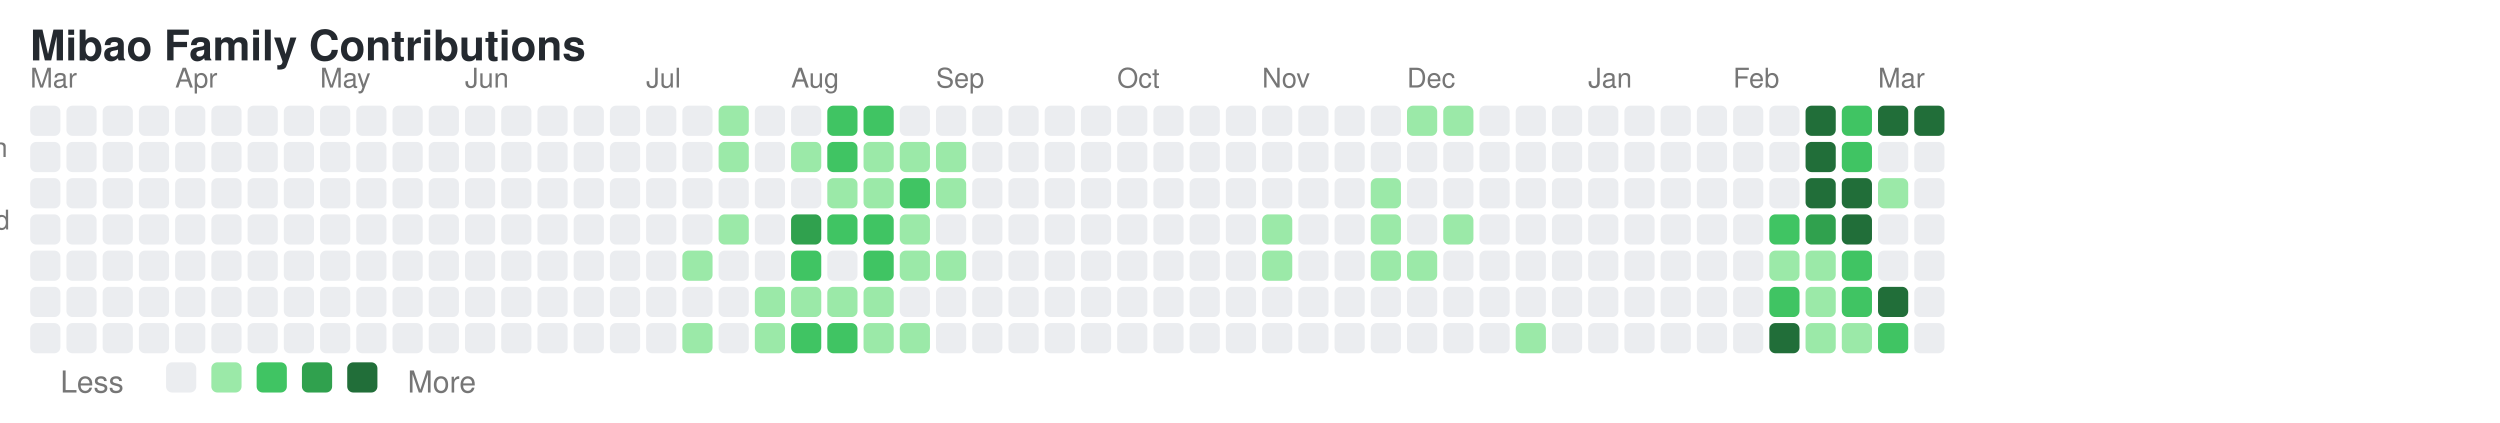
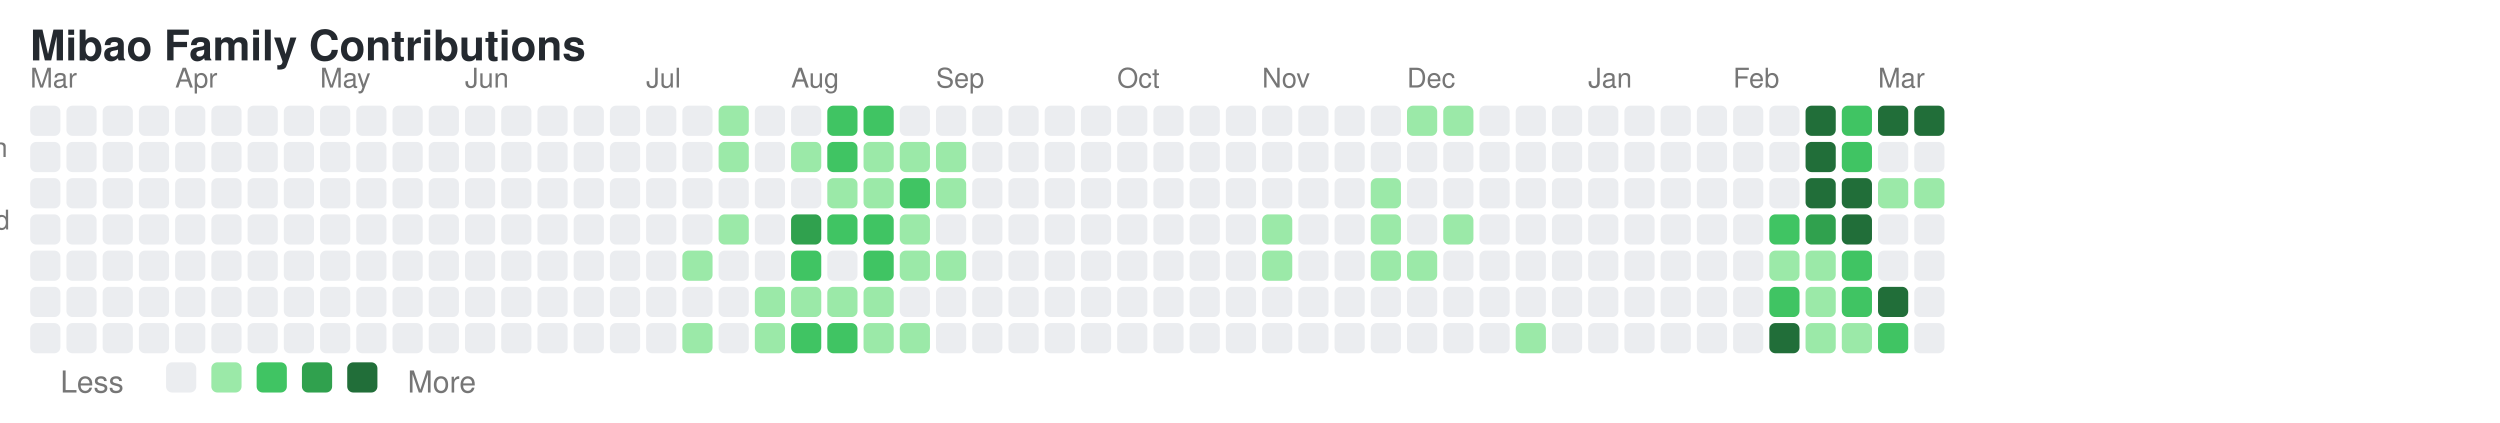
<svg xmlns="http://www.w3.org/2000/svg" width="828" height="140">
  <text x="10" y="20" font-family="-apple-system, BlinkMacSystemFont, Segoe UI, Helvetica, Arial, sans-serif" font-size="14" font-weight="600" fill="#24292f">Mibao Family Contributions</text>
  <g transform="translate(10, 35)">
    <text x="0" y="-6" font-family="-apple-system, BlinkMacSystemFont, Segoe UI, Helvetica, Arial, sans-serif" font-size="9" fill="#767676">Mar</text>
    <text x="48" y="-6" font-family="-apple-system, BlinkMacSystemFont, Segoe UI, Helvetica, Arial, sans-serif" font-size="9" fill="#767676">Apr</text>
    <text x="96" y="-6" font-family="-apple-system, BlinkMacSystemFont, Segoe UI, Helvetica, Arial, sans-serif" font-size="9" fill="#767676">May</text>
    <text x="144" y="-6" font-family="-apple-system, BlinkMacSystemFont, Segoe UI, Helvetica, Arial, sans-serif" font-size="9" fill="#767676">Jun</text>
    <text x="204" y="-6" font-family="-apple-system, BlinkMacSystemFont, Segoe UI, Helvetica, Arial, sans-serif" font-size="9" fill="#767676">Jul</text>
    <text x="252" y="-6" font-family="-apple-system, BlinkMacSystemFont, Segoe UI, Helvetica, Arial, sans-serif" font-size="9" fill="#767676">Aug</text>
    <text x="300" y="-6" font-family="-apple-system, BlinkMacSystemFont, Segoe UI, Helvetica, Arial, sans-serif" font-size="9" fill="#767676">Sep</text>
    <text x="360" y="-6" font-family="-apple-system, BlinkMacSystemFont, Segoe UI, Helvetica, Arial, sans-serif" font-size="9" fill="#767676">Oct</text>
    <text x="408" y="-6" font-family="-apple-system, BlinkMacSystemFont, Segoe UI, Helvetica, Arial, sans-serif" font-size="9" fill="#767676">Nov</text>
    <text x="456" y="-6" font-family="-apple-system, BlinkMacSystemFont, Segoe UI, Helvetica, Arial, sans-serif" font-size="9" fill="#767676">Dec</text>
    <text x="516" y="-6" font-family="-apple-system, BlinkMacSystemFont, Segoe UI, Helvetica, Arial, sans-serif" font-size="9" fill="#767676">Jan</text>
    <text x="564" y="-6" font-family="-apple-system, BlinkMacSystemFont, Segoe UI, Helvetica, Arial, sans-serif" font-size="9" fill="#767676">Feb</text>
    <text x="612" y="-6" font-family="-apple-system, BlinkMacSystemFont, Segoe UI, Helvetica, Arial, sans-serif" font-size="9" fill="#767676">Mar</text>
    <text x="-25" y="17.0" font-family="-apple-system, BlinkMacSystemFont, Segoe UI, Helvetica, Arial, sans-serif" font-size="9" fill="#767676">Mon</text>
    <text x="-25" y="41.0" font-family="-apple-system, BlinkMacSystemFont, Segoe UI, Helvetica, Arial, sans-serif" font-size="9" fill="#767676">Wed</text>
    <text x="-25" y="65.0" font-family="-apple-system, BlinkMacSystemFont, Segoe UI, Helvetica, Arial, sans-serif" font-size="9" fill="#767676">Fri</text>
    <rect x="0" y="0" width="10" height="10" fill="#ebedf0" rx="2" />
    <rect x="0" y="12" width="10" height="10" fill="#ebedf0" rx="2" />
    <rect x="0" y="24" width="10" height="10" fill="#ebedf0" rx="2" />
    <rect x="0" y="36" width="10" height="10" fill="#ebedf0" rx="2" />
    <rect x="0" y="48" width="10" height="10" fill="#ebedf0" rx="2" />
    <rect x="0" y="60" width="10" height="10" fill="#ebedf0" rx="2" />
    <rect x="0" y="72" width="10" height="10" fill="#ebedf0" rx="2" />
    <rect x="12" y="0" width="10" height="10" fill="#ebedf0" rx="2" />
    <rect x="12" y="12" width="10" height="10" fill="#ebedf0" rx="2" />
    <rect x="12" y="24" width="10" height="10" fill="#ebedf0" rx="2" />
    <rect x="12" y="36" width="10" height="10" fill="#ebedf0" rx="2" />
    <rect x="12" y="48" width="10" height="10" fill="#ebedf0" rx="2" />
    <rect x="12" y="60" width="10" height="10" fill="#ebedf0" rx="2" />
    <rect x="12" y="72" width="10" height="10" fill="#ebedf0" rx="2" />
    <rect x="24" y="0" width="10" height="10" fill="#ebedf0" rx="2" />
    <rect x="24" y="12" width="10" height="10" fill="#ebedf0" rx="2" />
    <rect x="24" y="24" width="10" height="10" fill="#ebedf0" rx="2" />
    <rect x="24" y="36" width="10" height="10" fill="#ebedf0" rx="2" />
    <rect x="24" y="48" width="10" height="10" fill="#ebedf0" rx="2" />
    <rect x="24" y="60" width="10" height="10" fill="#ebedf0" rx="2" />
    <rect x="24" y="72" width="10" height="10" fill="#ebedf0" rx="2" />
    <rect x="36" y="0" width="10" height="10" fill="#ebedf0" rx="2" />
    <rect x="36" y="12" width="10" height="10" fill="#ebedf0" rx="2" />
    <rect x="36" y="24" width="10" height="10" fill="#ebedf0" rx="2" />
    <rect x="36" y="36" width="10" height="10" fill="#ebedf0" rx="2" />
    <rect x="36" y="48" width="10" height="10" fill="#ebedf0" rx="2" />
    <rect x="36" y="60" width="10" height="10" fill="#ebedf0" rx="2" />
    <rect x="36" y="72" width="10" height="10" fill="#ebedf0" rx="2" />
    <rect x="48" y="0" width="10" height="10" fill="#ebedf0" rx="2" />
    <rect x="48" y="12" width="10" height="10" fill="#ebedf0" rx="2" />
    <rect x="48" y="24" width="10" height="10" fill="#ebedf0" rx="2" />
    <rect x="48" y="36" width="10" height="10" fill="#ebedf0" rx="2" />
    <rect x="48" y="48" width="10" height="10" fill="#ebedf0" rx="2" />
    <rect x="48" y="60" width="10" height="10" fill="#ebedf0" rx="2" />
    <rect x="48" y="72" width="10" height="10" fill="#ebedf0" rx="2" />
    <rect x="60" y="0" width="10" height="10" fill="#ebedf0" rx="2" />
    <rect x="60" y="12" width="10" height="10" fill="#ebedf0" rx="2" />
    <rect x="60" y="24" width="10" height="10" fill="#ebedf0" rx="2" />
    <rect x="60" y="36" width="10" height="10" fill="#ebedf0" rx="2" />
    <rect x="60" y="48" width="10" height="10" fill="#ebedf0" rx="2" />
    <rect x="60" y="60" width="10" height="10" fill="#ebedf0" rx="2" />
    <rect x="60" y="72" width="10" height="10" fill="#ebedf0" rx="2" />
    <rect x="72" y="0" width="10" height="10" fill="#ebedf0" rx="2" />
    <rect x="72" y="12" width="10" height="10" fill="#ebedf0" rx="2" />
    <rect x="72" y="24" width="10" height="10" fill="#ebedf0" rx="2" />
    <rect x="72" y="36" width="10" height="10" fill="#ebedf0" rx="2" />
    <rect x="72" y="48" width="10" height="10" fill="#ebedf0" rx="2" />
    <rect x="72" y="60" width="10" height="10" fill="#ebedf0" rx="2" />
    <rect x="72" y="72" width="10" height="10" fill="#ebedf0" rx="2" />
    <rect x="84" y="0" width="10" height="10" fill="#ebedf0" rx="2" />
    <rect x="84" y="12" width="10" height="10" fill="#ebedf0" rx="2" />
    <rect x="84" y="24" width="10" height="10" fill="#ebedf0" rx="2" />
    <rect x="84" y="36" width="10" height="10" fill="#ebedf0" rx="2" />
    <rect x="84" y="48" width="10" height="10" fill="#ebedf0" rx="2" />
    <rect x="84" y="60" width="10" height="10" fill="#ebedf0" rx="2" />
    <rect x="84" y="72" width="10" height="10" fill="#ebedf0" rx="2" />
    <rect x="96" y="0" width="10" height="10" fill="#ebedf0" rx="2" />
    <rect x="96" y="12" width="10" height="10" fill="#ebedf0" rx="2" />
    <rect x="96" y="24" width="10" height="10" fill="#ebedf0" rx="2" />
    <rect x="96" y="36" width="10" height="10" fill="#ebedf0" rx="2" />
    <rect x="96" y="48" width="10" height="10" fill="#ebedf0" rx="2" />
    <rect x="96" y="60" width="10" height="10" fill="#ebedf0" rx="2" />
    <rect x="96" y="72" width="10" height="10" fill="#ebedf0" rx="2" />
    <rect x="108" y="0" width="10" height="10" fill="#ebedf0" rx="2" />
    <rect x="108" y="12" width="10" height="10" fill="#ebedf0" rx="2" />
    <rect x="108" y="24" width="10" height="10" fill="#ebedf0" rx="2" />
    <rect x="108" y="36" width="10" height="10" fill="#ebedf0" rx="2" />
    <rect x="108" y="48" width="10" height="10" fill="#ebedf0" rx="2" />
    <rect x="108" y="60" width="10" height="10" fill="#ebedf0" rx="2" />
    <rect x="108" y="72" width="10" height="10" fill="#ebedf0" rx="2" />
    <rect x="120" y="0" width="10" height="10" fill="#ebedf0" rx="2" />
    <rect x="120" y="12" width="10" height="10" fill="#ebedf0" rx="2" />
    <rect x="120" y="24" width="10" height="10" fill="#ebedf0" rx="2" />
    <rect x="120" y="36" width="10" height="10" fill="#ebedf0" rx="2" />
    <rect x="120" y="48" width="10" height="10" fill="#ebedf0" rx="2" />
    <rect x="120" y="60" width="10" height="10" fill="#ebedf0" rx="2" />
    <rect x="120" y="72" width="10" height="10" fill="#ebedf0" rx="2" />
    <rect x="132" y="0" width="10" height="10" fill="#ebedf0" rx="2" />
    <rect x="132" y="12" width="10" height="10" fill="#ebedf0" rx="2" />
    <rect x="132" y="24" width="10" height="10" fill="#ebedf0" rx="2" />
    <rect x="132" y="36" width="10" height="10" fill="#ebedf0" rx="2" />
    <rect x="132" y="48" width="10" height="10" fill="#ebedf0" rx="2" />
    <rect x="132" y="60" width="10" height="10" fill="#ebedf0" rx="2" />
    <rect x="132" y="72" width="10" height="10" fill="#ebedf0" rx="2" />
    <rect x="144" y="0" width="10" height="10" fill="#ebedf0" rx="2" />
    <rect x="144" y="12" width="10" height="10" fill="#ebedf0" rx="2" />
    <rect x="144" y="24" width="10" height="10" fill="#ebedf0" rx="2" />
    <rect x="144" y="36" width="10" height="10" fill="#ebedf0" rx="2" />
    <rect x="144" y="48" width="10" height="10" fill="#ebedf0" rx="2" />
    <rect x="144" y="60" width="10" height="10" fill="#ebedf0" rx="2" />
    <rect x="144" y="72" width="10" height="10" fill="#ebedf0" rx="2" />
    <rect x="156" y="0" width="10" height="10" fill="#ebedf0" rx="2" />
    <rect x="156" y="12" width="10" height="10" fill="#ebedf0" rx="2" />
    <rect x="156" y="24" width="10" height="10" fill="#ebedf0" rx="2" />
    <rect x="156" y="36" width="10" height="10" fill="#ebedf0" rx="2" />
    <rect x="156" y="48" width="10" height="10" fill="#ebedf0" rx="2" />
    <rect x="156" y="60" width="10" height="10" fill="#ebedf0" rx="2" />
    <rect x="156" y="72" width="10" height="10" fill="#ebedf0" rx="2" />
    <rect x="168" y="0" width="10" height="10" fill="#ebedf0" rx="2" />
    <rect x="168" y="12" width="10" height="10" fill="#ebedf0" rx="2" />
    <rect x="168" y="24" width="10" height="10" fill="#ebedf0" rx="2" />
    <rect x="168" y="36" width="10" height="10" fill="#ebedf0" rx="2" />
    <rect x="168" y="48" width="10" height="10" fill="#ebedf0" rx="2" />
    <rect x="168" y="60" width="10" height="10" fill="#ebedf0" rx="2" />
    <rect x="168" y="72" width="10" height="10" fill="#ebedf0" rx="2" />
    <rect x="180" y="0" width="10" height="10" fill="#ebedf0" rx="2" />
    <rect x="180" y="12" width="10" height="10" fill="#ebedf0" rx="2" />
    <rect x="180" y="24" width="10" height="10" fill="#ebedf0" rx="2" />
    <rect x="180" y="36" width="10" height="10" fill="#ebedf0" rx="2" />
    <rect x="180" y="48" width="10" height="10" fill="#ebedf0" rx="2" />
    <rect x="180" y="60" width="10" height="10" fill="#ebedf0" rx="2" />
    <rect x="180" y="72" width="10" height="10" fill="#ebedf0" rx="2" />
    <rect x="192" y="0" width="10" height="10" fill="#ebedf0" rx="2" />
    <rect x="192" y="12" width="10" height="10" fill="#ebedf0" rx="2" />
    <rect x="192" y="24" width="10" height="10" fill="#ebedf0" rx="2" />
    <rect x="192" y="36" width="10" height="10" fill="#ebedf0" rx="2" />
    <rect x="192" y="48" width="10" height="10" fill="#ebedf0" rx="2" />
    <rect x="192" y="60" width="10" height="10" fill="#ebedf0" rx="2" />
    <rect x="192" y="72" width="10" height="10" fill="#ebedf0" rx="2" />
    <rect x="204" y="0" width="10" height="10" fill="#ebedf0" rx="2" />
    <rect x="204" y="12" width="10" height="10" fill="#ebedf0" rx="2" />
    <rect x="204" y="24" width="10" height="10" fill="#ebedf0" rx="2" />
    <rect x="204" y="36" width="10" height="10" fill="#ebedf0" rx="2" />
    <rect x="204" y="48" width="10" height="10" fill="#ebedf0" rx="2" />
    <rect x="204" y="60" width="10" height="10" fill="#ebedf0" rx="2" />
    <rect x="204" y="72" width="10" height="10" fill="#ebedf0" rx="2" />
    <rect x="216" y="0" width="10" height="10" fill="#ebedf0" rx="2" />
    <rect x="216" y="12" width="10" height="10" fill="#ebedf0" rx="2" />
    <rect x="216" y="24" width="10" height="10" fill="#ebedf0" rx="2" />
    <rect x="216" y="36" width="10" height="10" fill="#ebedf0" rx="2" />
    <rect x="216" y="48" width="10" height="10" fill="#9be9a8" rx="2" />
    <rect x="216" y="60" width="10" height="10" fill="#ebedf0" rx="2" />
    <rect x="216" y="72" width="10" height="10" fill="#9be9a8" rx="2" />
    <rect x="228" y="0" width="10" height="10" fill="#9be9a8" rx="2" />
    <rect x="228" y="12" width="10" height="10" fill="#9be9a8" rx="2" />
    <rect x="228" y="24" width="10" height="10" fill="#ebedf0" rx="2" />
    <rect x="228" y="36" width="10" height="10" fill="#9be9a8" rx="2" />
    <rect x="228" y="48" width="10" height="10" fill="#ebedf0" rx="2" />
    <rect x="228" y="60" width="10" height="10" fill="#ebedf0" rx="2" />
    <rect x="228" y="72" width="10" height="10" fill="#ebedf0" rx="2" />
    <rect x="240" y="0" width="10" height="10" fill="#ebedf0" rx="2" />
    <rect x="240" y="12" width="10" height="10" fill="#ebedf0" rx="2" />
    <rect x="240" y="24" width="10" height="10" fill="#ebedf0" rx="2" />
    <rect x="240" y="36" width="10" height="10" fill="#ebedf0" rx="2" />
    <rect x="240" y="48" width="10" height="10" fill="#ebedf0" rx="2" />
    <rect x="240" y="60" width="10" height="10" fill="#9be9a8" rx="2" />
    <rect x="240" y="72" width="10" height="10" fill="#9be9a8" rx="2" />
    <rect x="252" y="0" width="10" height="10" fill="#ebedf0" rx="2" />
    <rect x="252" y="12" width="10" height="10" fill="#9be9a8" rx="2" />
    <rect x="252" y="24" width="10" height="10" fill="#ebedf0" rx="2" />
    <rect x="252" y="36" width="10" height="10" fill="#30a14e" rx="2" />
    <rect x="252" y="48" width="10" height="10" fill="#40c463" rx="2" />
    <rect x="252" y="60" width="10" height="10" fill="#9be9a8" rx="2" />
    <rect x="252" y="72" width="10" height="10" fill="#40c463" rx="2" />
    <rect x="264" y="0" width="10" height="10" fill="#40c463" rx="2" />
    <rect x="264" y="12" width="10" height="10" fill="#40c463" rx="2" />
    <rect x="264" y="24" width="10" height="10" fill="#9be9a8" rx="2" />
    <rect x="264" y="36" width="10" height="10" fill="#40c463" rx="2" />
    <rect x="264" y="48" width="10" height="10" fill="#ebedf0" rx="2" />
    <rect x="264" y="60" width="10" height="10" fill="#9be9a8" rx="2" />
    <rect x="264" y="72" width="10" height="10" fill="#40c463" rx="2" />
    <rect x="276" y="0" width="10" height="10" fill="#40c463" rx="2" />
    <rect x="276" y="12" width="10" height="10" fill="#9be9a8" rx="2" />
    <rect x="276" y="24" width="10" height="10" fill="#9be9a8" rx="2" />
    <rect x="276" y="36" width="10" height="10" fill="#40c463" rx="2" />
    <rect x="276" y="48" width="10" height="10" fill="#40c463" rx="2" />
    <rect x="276" y="60" width="10" height="10" fill="#9be9a8" rx="2" />
    <rect x="276" y="72" width="10" height="10" fill="#9be9a8" rx="2" />
    <rect x="288" y="0" width="10" height="10" fill="#ebedf0" rx="2" />
    <rect x="288" y="12" width="10" height="10" fill="#9be9a8" rx="2" />
    <rect x="288" y="24" width="10" height="10" fill="#40c463" rx="2" />
    <rect x="288" y="36" width="10" height="10" fill="#9be9a8" rx="2" />
    <rect x="288" y="48" width="10" height="10" fill="#9be9a8" rx="2" />
    <rect x="288" y="60" width="10" height="10" fill="#ebedf0" rx="2" />
    <rect x="288" y="72" width="10" height="10" fill="#9be9a8" rx="2" />
    <rect x="300" y="0" width="10" height="10" fill="#ebedf0" rx="2" />
    <rect x="300" y="12" width="10" height="10" fill="#9be9a8" rx="2" />
    <rect x="300" y="24" width="10" height="10" fill="#9be9a8" rx="2" />
    <rect x="300" y="36" width="10" height="10" fill="#ebedf0" rx="2" />
    <rect x="300" y="48" width="10" height="10" fill="#9be9a8" rx="2" />
    <rect x="300" y="60" width="10" height="10" fill="#ebedf0" rx="2" />
    <rect x="300" y="72" width="10" height="10" fill="#ebedf0" rx="2" />
    <rect x="312" y="0" width="10" height="10" fill="#ebedf0" rx="2" />
    <rect x="312" y="12" width="10" height="10" fill="#ebedf0" rx="2" />
    <rect x="312" y="24" width="10" height="10" fill="#ebedf0" rx="2" />
    <rect x="312" y="36" width="10" height="10" fill="#ebedf0" rx="2" />
    <rect x="312" y="48" width="10" height="10" fill="#ebedf0" rx="2" />
    <rect x="312" y="60" width="10" height="10" fill="#ebedf0" rx="2" />
    <rect x="312" y="72" width="10" height="10" fill="#ebedf0" rx="2" />
    <rect x="324" y="0" width="10" height="10" fill="#ebedf0" rx="2" />
    <rect x="324" y="12" width="10" height="10" fill="#ebedf0" rx="2" />
    <rect x="324" y="24" width="10" height="10" fill="#ebedf0" rx="2" />
    <rect x="324" y="36" width="10" height="10" fill="#ebedf0" rx="2" />
    <rect x="324" y="48" width="10" height="10" fill="#ebedf0" rx="2" />
    <rect x="324" y="60" width="10" height="10" fill="#ebedf0" rx="2" />
    <rect x="324" y="72" width="10" height="10" fill="#ebedf0" rx="2" />
    <rect x="336" y="0" width="10" height="10" fill="#ebedf0" rx="2" />
    <rect x="336" y="12" width="10" height="10" fill="#ebedf0" rx="2" />
    <rect x="336" y="24" width="10" height="10" fill="#ebedf0" rx="2" />
    <rect x="336" y="36" width="10" height="10" fill="#ebedf0" rx="2" />
    <rect x="336" y="48" width="10" height="10" fill="#ebedf0" rx="2" />
    <rect x="336" y="60" width="10" height="10" fill="#ebedf0" rx="2" />
    <rect x="336" y="72" width="10" height="10" fill="#ebedf0" rx="2" />
    <rect x="348" y="0" width="10" height="10" fill="#ebedf0" rx="2" />
    <rect x="348" y="12" width="10" height="10" fill="#ebedf0" rx="2" />
    <rect x="348" y="24" width="10" height="10" fill="#ebedf0" rx="2" />
    <rect x="348" y="36" width="10" height="10" fill="#ebedf0" rx="2" />
    <rect x="348" y="48" width="10" height="10" fill="#ebedf0" rx="2" />
    <rect x="348" y="60" width="10" height="10" fill="#ebedf0" rx="2" />
    <rect x="348" y="72" width="10" height="10" fill="#ebedf0" rx="2" />
    <rect x="360" y="0" width="10" height="10" fill="#ebedf0" rx="2" />
    <rect x="360" y="12" width="10" height="10" fill="#ebedf0" rx="2" />
    <rect x="360" y="24" width="10" height="10" fill="#ebedf0" rx="2" />
    <rect x="360" y="36" width="10" height="10" fill="#ebedf0" rx="2" />
    <rect x="360" y="48" width="10" height="10" fill="#ebedf0" rx="2" />
    <rect x="360" y="60" width="10" height="10" fill="#ebedf0" rx="2" />
    <rect x="360" y="72" width="10" height="10" fill="#ebedf0" rx="2" />
    <rect x="372" y="0" width="10" height="10" fill="#ebedf0" rx="2" />
    <rect x="372" y="12" width="10" height="10" fill="#ebedf0" rx="2" />
    <rect x="372" y="24" width="10" height="10" fill="#ebedf0" rx="2" />
    <rect x="372" y="36" width="10" height="10" fill="#ebedf0" rx="2" />
    <rect x="372" y="48" width="10" height="10" fill="#ebedf0" rx="2" />
    <rect x="372" y="60" width="10" height="10" fill="#ebedf0" rx="2" />
    <rect x="372" y="72" width="10" height="10" fill="#ebedf0" rx="2" />
    <rect x="384" y="0" width="10" height="10" fill="#ebedf0" rx="2" />
    <rect x="384" y="12" width="10" height="10" fill="#ebedf0" rx="2" />
    <rect x="384" y="24" width="10" height="10" fill="#ebedf0" rx="2" />
    <rect x="384" y="36" width="10" height="10" fill="#ebedf0" rx="2" />
    <rect x="384" y="48" width="10" height="10" fill="#ebedf0" rx="2" />
    <rect x="384" y="60" width="10" height="10" fill="#ebedf0" rx="2" />
    <rect x="384" y="72" width="10" height="10" fill="#ebedf0" rx="2" />
    <rect x="396" y="0" width="10" height="10" fill="#ebedf0" rx="2" />
    <rect x="396" y="12" width="10" height="10" fill="#ebedf0" rx="2" />
    <rect x="396" y="24" width="10" height="10" fill="#ebedf0" rx="2" />
    <rect x="396" y="36" width="10" height="10" fill="#ebedf0" rx="2" />
    <rect x="396" y="48" width="10" height="10" fill="#ebedf0" rx="2" />
    <rect x="396" y="60" width="10" height="10" fill="#ebedf0" rx="2" />
    <rect x="396" y="72" width="10" height="10" fill="#ebedf0" rx="2" />
    <rect x="408" y="0" width="10" height="10" fill="#ebedf0" rx="2" />
    <rect x="408" y="12" width="10" height="10" fill="#ebedf0" rx="2" />
    <rect x="408" y="24" width="10" height="10" fill="#ebedf0" rx="2" />
    <rect x="408" y="36" width="10" height="10" fill="#9be9a8" rx="2" />
    <rect x="408" y="48" width="10" height="10" fill="#9be9a8" rx="2" />
    <rect x="408" y="60" width="10" height="10" fill="#ebedf0" rx="2" />
    <rect x="408" y="72" width="10" height="10" fill="#ebedf0" rx="2" />
    <rect x="420" y="0" width="10" height="10" fill="#ebedf0" rx="2" />
    <rect x="420" y="12" width="10" height="10" fill="#ebedf0" rx="2" />
    <rect x="420" y="24" width="10" height="10" fill="#ebedf0" rx="2" />
    <rect x="420" y="36" width="10" height="10" fill="#ebedf0" rx="2" />
    <rect x="420" y="48" width="10" height="10" fill="#ebedf0" rx="2" />
    <rect x="420" y="60" width="10" height="10" fill="#ebedf0" rx="2" />
    <rect x="420" y="72" width="10" height="10" fill="#ebedf0" rx="2" />
    <rect x="432" y="0" width="10" height="10" fill="#ebedf0" rx="2" />
    <rect x="432" y="12" width="10" height="10" fill="#ebedf0" rx="2" />
    <rect x="432" y="24" width="10" height="10" fill="#ebedf0" rx="2" />
    <rect x="432" y="36" width="10" height="10" fill="#ebedf0" rx="2" />
    <rect x="432" y="48" width="10" height="10" fill="#ebedf0" rx="2" />
    <rect x="432" y="60" width="10" height="10" fill="#ebedf0" rx="2" />
    <rect x="432" y="72" width="10" height="10" fill="#ebedf0" rx="2" />
    <rect x="444" y="0" width="10" height="10" fill="#ebedf0" rx="2" />
    <rect x="444" y="12" width="10" height="10" fill="#ebedf0" rx="2" />
    <rect x="444" y="24" width="10" height="10" fill="#9be9a8" rx="2" />
    <rect x="444" y="36" width="10" height="10" fill="#9be9a8" rx="2" />
    <rect x="444" y="48" width="10" height="10" fill="#9be9a8" rx="2" />
    <rect x="444" y="60" width="10" height="10" fill="#ebedf0" rx="2" />
    <rect x="444" y="72" width="10" height="10" fill="#ebedf0" rx="2" />
    <rect x="456" y="0" width="10" height="10" fill="#9be9a8" rx="2" />
    <rect x="456" y="12" width="10" height="10" fill="#ebedf0" rx="2" />
    <rect x="456" y="24" width="10" height="10" fill="#ebedf0" rx="2" />
    <rect x="456" y="36" width="10" height="10" fill="#ebedf0" rx="2" />
    <rect x="456" y="48" width="10" height="10" fill="#9be9a8" rx="2" />
    <rect x="456" y="60" width="10" height="10" fill="#ebedf0" rx="2" />
    <rect x="456" y="72" width="10" height="10" fill="#ebedf0" rx="2" />
    <rect x="468" y="0" width="10" height="10" fill="#9be9a8" rx="2" />
    <rect x="468" y="12" width="10" height="10" fill="#ebedf0" rx="2" />
    <rect x="468" y="24" width="10" height="10" fill="#ebedf0" rx="2" />
    <rect x="468" y="36" width="10" height="10" fill="#9be9a8" rx="2" />
    <rect x="468" y="48" width="10" height="10" fill="#ebedf0" rx="2" />
    <rect x="468" y="60" width="10" height="10" fill="#ebedf0" rx="2" />
    <rect x="468" y="72" width="10" height="10" fill="#ebedf0" rx="2" />
    <rect x="480" y="0" width="10" height="10" fill="#ebedf0" rx="2" />
    <rect x="480" y="12" width="10" height="10" fill="#ebedf0" rx="2" />
    <rect x="480" y="24" width="10" height="10" fill="#ebedf0" rx="2" />
    <rect x="480" y="36" width="10" height="10" fill="#ebedf0" rx="2" />
    <rect x="480" y="48" width="10" height="10" fill="#ebedf0" rx="2" />
    <rect x="480" y="60" width="10" height="10" fill="#ebedf0" rx="2" />
    <rect x="480" y="72" width="10" height="10" fill="#ebedf0" rx="2" />
    <rect x="492" y="0" width="10" height="10" fill="#ebedf0" rx="2" />
    <rect x="492" y="12" width="10" height="10" fill="#ebedf0" rx="2" />
    <rect x="492" y="24" width="10" height="10" fill="#ebedf0" rx="2" />
    <rect x="492" y="36" width="10" height="10" fill="#ebedf0" rx="2" />
    <rect x="492" y="48" width="10" height="10" fill="#ebedf0" rx="2" />
    <rect x="492" y="60" width="10" height="10" fill="#ebedf0" rx="2" />
    <rect x="492" y="72" width="10" height="10" fill="#9be9a8" rx="2" />
    <rect x="504" y="0" width="10" height="10" fill="#ebedf0" rx="2" />
    <rect x="504" y="12" width="10" height="10" fill="#ebedf0" rx="2" />
    <rect x="504" y="24" width="10" height="10" fill="#ebedf0" rx="2" />
    <rect x="504" y="36" width="10" height="10" fill="#ebedf0" rx="2" />
    <rect x="504" y="48" width="10" height="10" fill="#ebedf0" rx="2" />
    <rect x="504" y="60" width="10" height="10" fill="#ebedf0" rx="2" />
    <rect x="504" y="72" width="10" height="10" fill="#ebedf0" rx="2" />
    <rect x="516" y="0" width="10" height="10" fill="#ebedf0" rx="2" />
    <rect x="516" y="12" width="10" height="10" fill="#ebedf0" rx="2" />
    <rect x="516" y="24" width="10" height="10" fill="#ebedf0" rx="2" />
    <rect x="516" y="36" width="10" height="10" fill="#ebedf0" rx="2" />
    <rect x="516" y="48" width="10" height="10" fill="#ebedf0" rx="2" />
    <rect x="516" y="60" width="10" height="10" fill="#ebedf0" rx="2" />
    <rect x="516" y="72" width="10" height="10" fill="#ebedf0" rx="2" />
    <rect x="528" y="0" width="10" height="10" fill="#ebedf0" rx="2" />
    <rect x="528" y="12" width="10" height="10" fill="#ebedf0" rx="2" />
    <rect x="528" y="24" width="10" height="10" fill="#ebedf0" rx="2" />
    <rect x="528" y="36" width="10" height="10" fill="#ebedf0" rx="2" />
    <rect x="528" y="48" width="10" height="10" fill="#ebedf0" rx="2" />
    <rect x="528" y="60" width="10" height="10" fill="#ebedf0" rx="2" />
    <rect x="528" y="72" width="10" height="10" fill="#ebedf0" rx="2" />
    <rect x="540" y="0" width="10" height="10" fill="#ebedf0" rx="2" />
    <rect x="540" y="12" width="10" height="10" fill="#ebedf0" rx="2" />
    <rect x="540" y="24" width="10" height="10" fill="#ebedf0" rx="2" />
    <rect x="540" y="36" width="10" height="10" fill="#ebedf0" rx="2" />
    <rect x="540" y="48" width="10" height="10" fill="#ebedf0" rx="2" />
    <rect x="540" y="60" width="10" height="10" fill="#ebedf0" rx="2" />
    <rect x="540" y="72" width="10" height="10" fill="#ebedf0" rx="2" />
    <rect x="552" y="0" width="10" height="10" fill="#ebedf0" rx="2" />
    <rect x="552" y="12" width="10" height="10" fill="#ebedf0" rx="2" />
    <rect x="552" y="24" width="10" height="10" fill="#ebedf0" rx="2" />
    <rect x="552" y="36" width="10" height="10" fill="#ebedf0" rx="2" />
    <rect x="552" y="48" width="10" height="10" fill="#ebedf0" rx="2" />
    <rect x="552" y="60" width="10" height="10" fill="#ebedf0" rx="2" />
    <rect x="552" y="72" width="10" height="10" fill="#ebedf0" rx="2" />
    <rect x="564" y="0" width="10" height="10" fill="#ebedf0" rx="2" />
    <rect x="564" y="12" width="10" height="10" fill="#ebedf0" rx="2" />
    <rect x="564" y="24" width="10" height="10" fill="#ebedf0" rx="2" />
    <rect x="564" y="36" width="10" height="10" fill="#ebedf0" rx="2" />
    <rect x="564" y="48" width="10" height="10" fill="#ebedf0" rx="2" />
    <rect x="564" y="60" width="10" height="10" fill="#ebedf0" rx="2" />
    <rect x="564" y="72" width="10" height="10" fill="#ebedf0" rx="2" />
    <rect x="576" y="0" width="10" height="10" fill="#ebedf0" rx="2" />
    <rect x="576" y="12" width="10" height="10" fill="#ebedf0" rx="2" />
    <rect x="576" y="24" width="10" height="10" fill="#ebedf0" rx="2" />
    <rect x="576" y="36" width="10" height="10" fill="#40c463" rx="2" />
    <rect x="576" y="48" width="10" height="10" fill="#9be9a8" rx="2" />
    <rect x="576" y="60" width="10" height="10" fill="#40c463" rx="2" />
    <rect x="576" y="72" width="10" height="10" fill="#216e39" rx="2" />
    <rect x="588" y="0" width="10" height="10" fill="#216e39" rx="2" />
    <rect x="588" y="12" width="10" height="10" fill="#216e39" rx="2" />
    <rect x="588" y="24" width="10" height="10" fill="#216e39" rx="2" />
    <rect x="588" y="36" width="10" height="10" fill="#30a14e" rx="2" />
    <rect x="588" y="48" width="10" height="10" fill="#9be9a8" rx="2" />
    <rect x="588" y="60" width="10" height="10" fill="#9be9a8" rx="2" />
    <rect x="588" y="72" width="10" height="10" fill="#9be9a8" rx="2" />
    <rect x="600" y="0" width="10" height="10" fill="#40c463" rx="2" />
    <rect x="600" y="12" width="10" height="10" fill="#40c463" rx="2" />
    <rect x="600" y="24" width="10" height="10" fill="#216e39" rx="2" />
    <rect x="600" y="36" width="10" height="10" fill="#216e39" rx="2" />
    <rect x="600" y="48" width="10" height="10" fill="#40c463" rx="2" />
    <rect x="600" y="60" width="10" height="10" fill="#40c463" rx="2" />
    <rect x="600" y="72" width="10" height="10" fill="#9be9a8" rx="2" />
    <rect x="612" y="0" width="10" height="10" fill="#216e39" rx="2" />
    <rect x="612" y="12" width="10" height="10" fill="#ebedf0" rx="2" />
    <rect x="612" y="24" width="10" height="10" fill="#9be9a8" rx="2" />
    <rect x="612" y="36" width="10" height="10" fill="#ebedf0" rx="2" />
    <rect x="612" y="48" width="10" height="10" fill="#ebedf0" rx="2" />
    <rect x="612" y="60" width="10" height="10" fill="#216e39" rx="2" />
    <rect x="612" y="72" width="10" height="10" fill="#40c463" rx="2" />
    <rect x="624" y="0" width="10" height="10" fill="#216e39" rx="2" />
    <rect x="624" y="12" width="10" height="10" fill="#ebedf0" rx="2" />
-     <rect x="624" y="24" width="10" height="10" fill="#ebedf0" rx="2" />
+     <rect x="624" y="24" width="10" height="10" fill="#9be9a8" rx="2" />
    <rect x="624" y="36" width="10" height="10" fill="#ebedf0" rx="2" />
    <rect x="624" y="48" width="10" height="10" fill="#ebedf0" rx="2" />
    <rect x="624" y="60" width="10" height="10" fill="#ebedf0" rx="2" />
    <rect x="624" y="72" width="10" height="10" fill="#ebedf0" rx="2" />
    <text x="10" y="95" font-family="-apple-system, BlinkMacSystemFont, Segoe UI, Helvetica, Arial, sans-serif" font-size="10" fill="#767676">Less</text>
    <rect x="45" y="85" width="10" height="10" fill="#ebedf0" rx="2" />
    <rect x="60" y="85" width="10" height="10" fill="#9be9a8" rx="2" />
    <rect x="75" y="85" width="10" height="10" fill="#40c463" rx="2" />
    <rect x="90" y="85" width="10" height="10" fill="#30a14e" rx="2" />
    <rect x="105" y="85" width="10" height="10" fill="#216e39" rx="2" />
    <text x="125" y="95" font-family="-apple-system, BlinkMacSystemFont, Segoe UI, Helvetica, Arial, sans-serif" font-size="10" fill="#767676">More</text>
  </g>
</svg>
